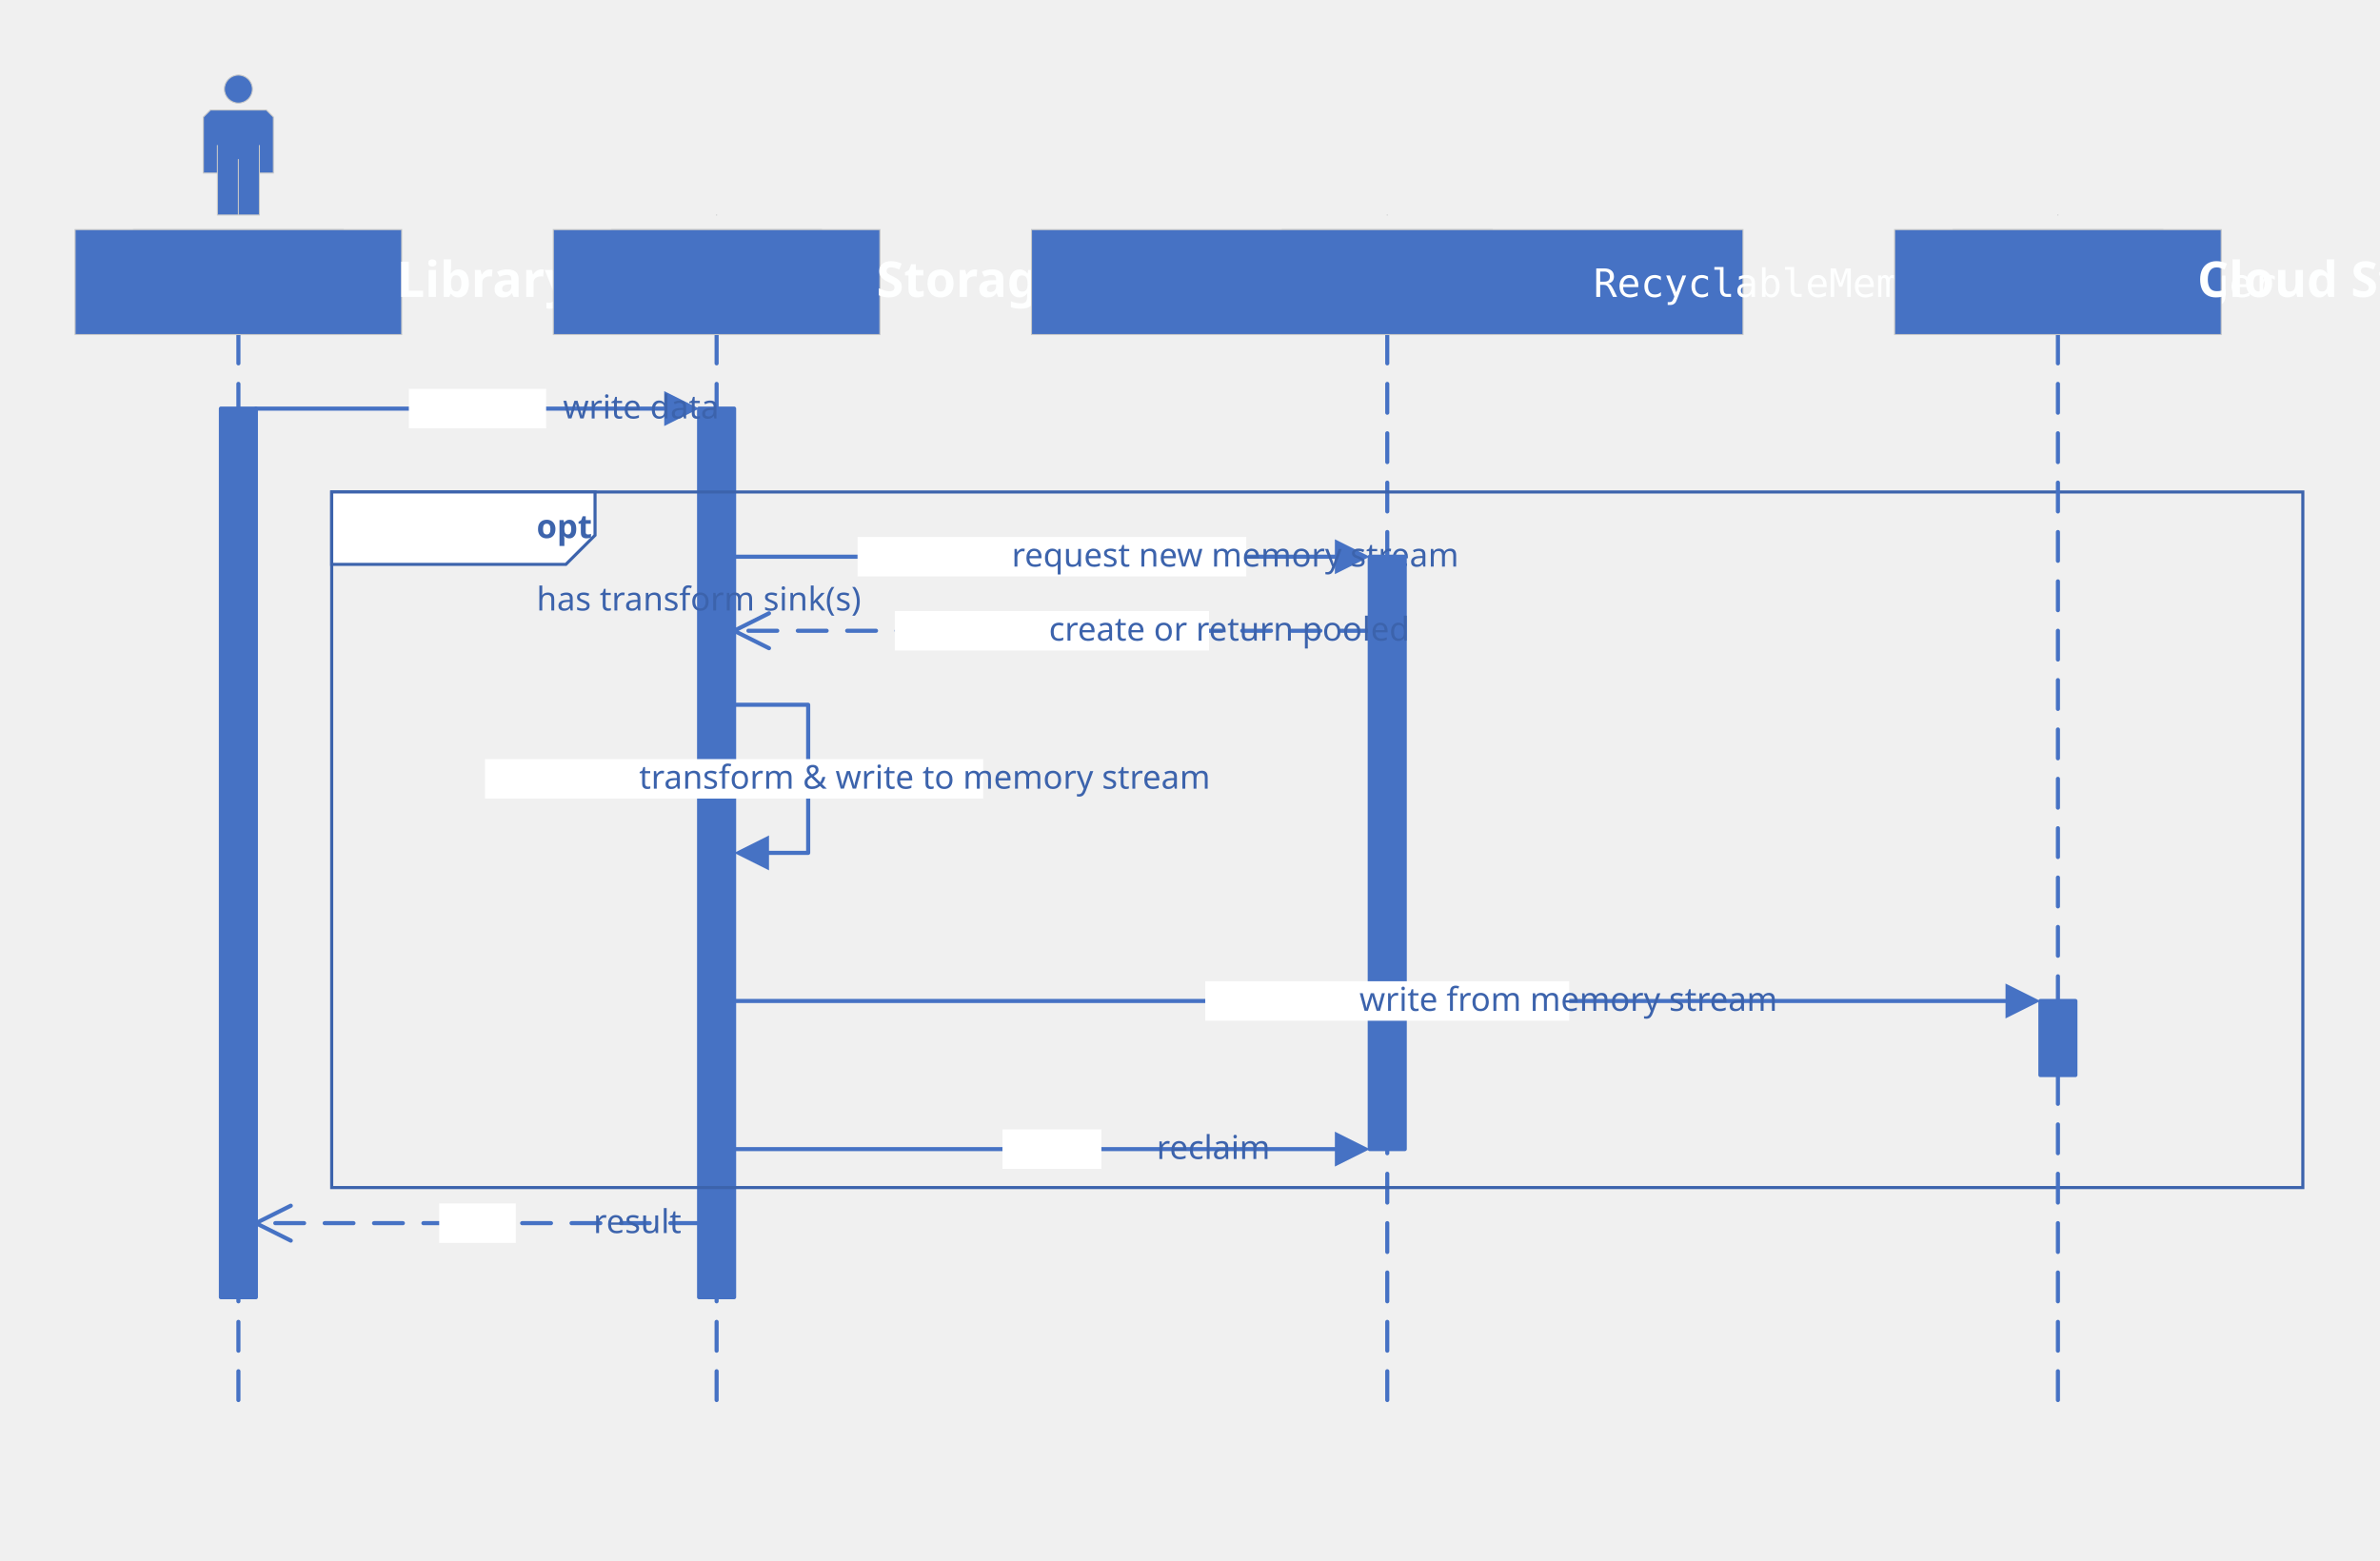
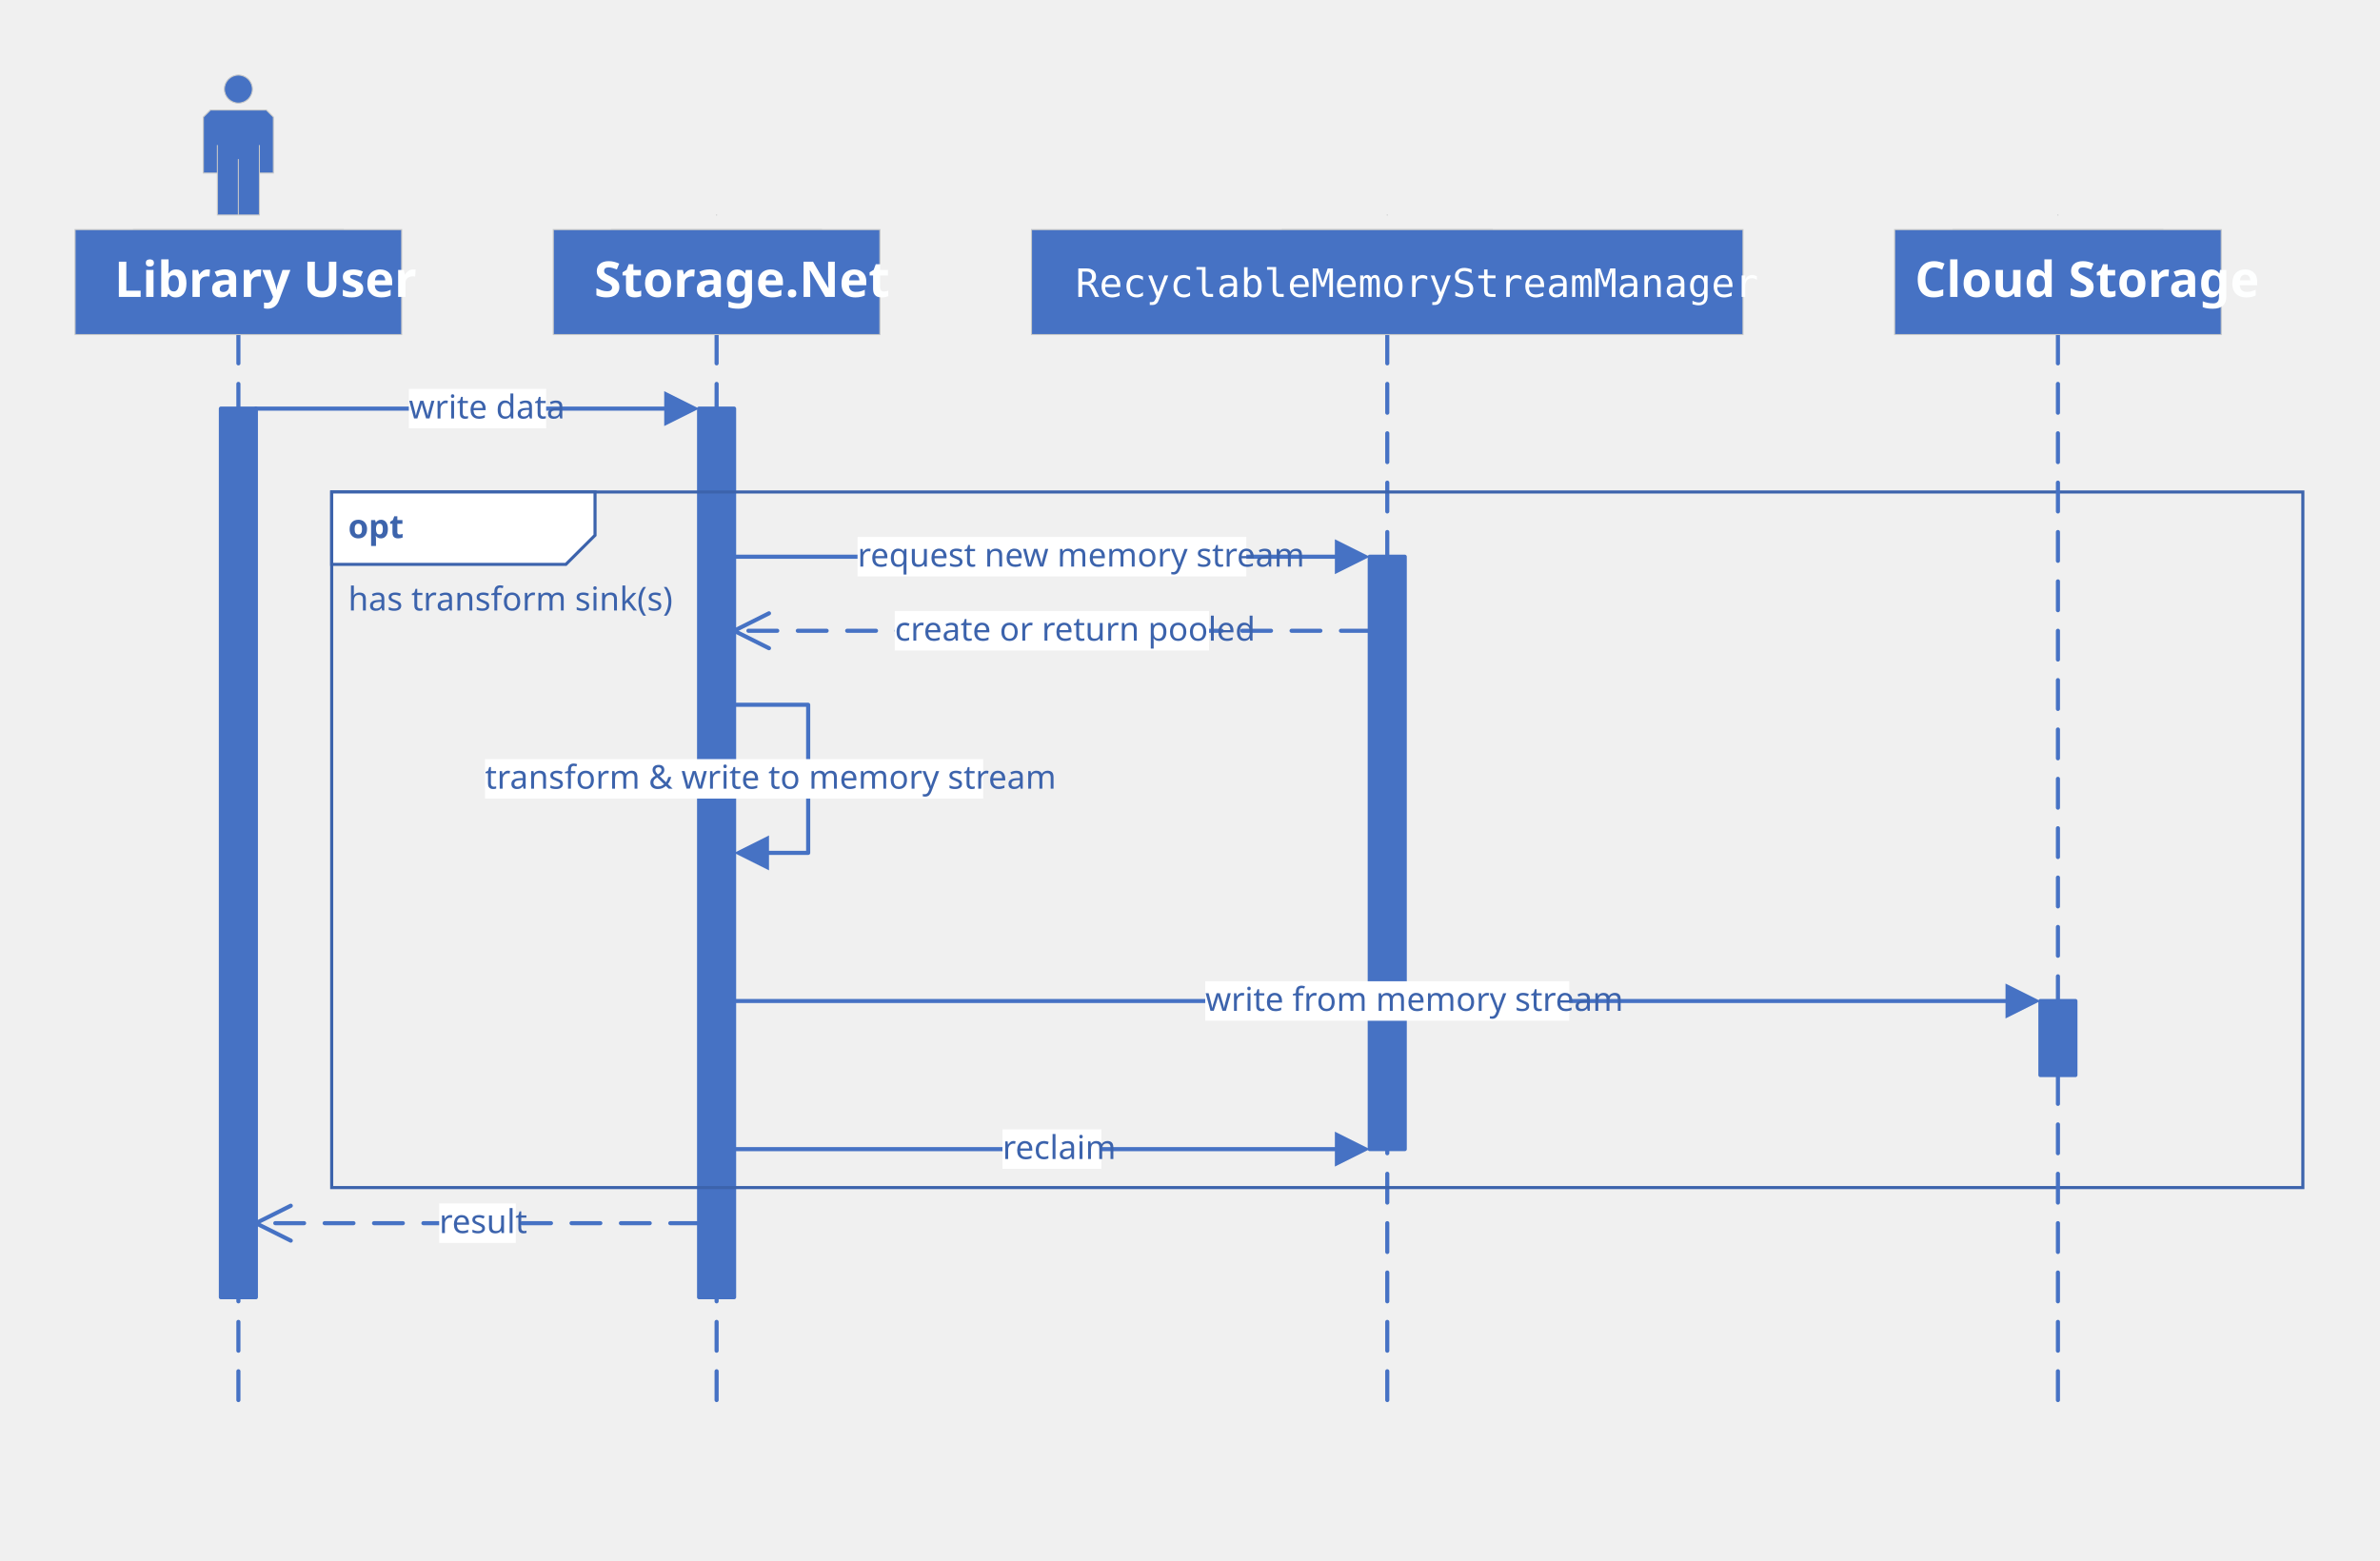
- <svg xmlns="http://www.w3.org/2000/svg" xmlns:ns1="http://schemas.microsoft.com/visio/2003/SVGExtensions/" xmlns:xlink="http://www.w3.org/1999/xlink" width="8.034in" height="5.27in" viewBox="0 0 578.417 379.424" xml:space="preserve" color-interpolation-filters="sRGB" class="st15">
-   <ns1:documentProperties ns1:langID="1033" ns1:metric="true" ns1:viewMarkup="false">
-     <ns1:userDefs>
-       <ns1:ud ns1:nameU="msvNoAutoConnect" ns1:prompt="" ns1:val="VT0(0):26" />
-     </ns1:userDefs>
-   </ns1:documentProperties>
-   <style type="text/css">
- 	
- 		.st1 {fill:#4672c4;stroke:#c7c8c8;stroke-width:0.25}
- 		.st2 {stroke:#4672c4;stroke-dasharray:7,5;stroke-linecap:round;stroke-linejoin:round;stroke-width:1}
- 		.st3 {fill:#feffff;font-family:Calibri;font-size:1em;font-weight:bold}
- 		.st4 {fill:#4672c4;stroke:#4672c4;stroke-linecap:round;stroke-linejoin:round;stroke-width:1}
- 		.st5 {marker-end:url(#mrkr4-36);stroke:#4672c4;stroke-linecap:round;stroke-linejoin:round;stroke-width:1}
- 		.st6 {fill:#4672c4;fill-opacity:1;stroke:#4672c4;stroke-opacity:1;stroke-width:0.236}
- 		.st7 {fill:#ffffff;stroke:none;stroke-linecap:butt;stroke-width:7.2}
- 		.st8 {fill:#3c63ac;font-family:Calibri;font-size:0.667em}
- 		.st9 {fill:#feffff;font-family:Consolas;font-size:0.792em}
- 		.st10 {fill:#4672c4;fill-opacity:0;stroke:#3c63ac;stroke-width:0.75}
- 		.st11 {fill:#ffffff;stroke:#3c63ac;stroke-width:0.75}
- 		.st12 {fill:#3d64ac;font-family:Calibri;font-size:0.667em;font-weight:bold}
- 		.st13 {marker-end:url(#mrkr3-74);stroke:#4672c4;stroke-dasharray:7,5;stroke-linecap:round;stroke-linejoin:round;stroke-width:1}
- 		.st14 {fill:#ffffff;stroke:none;stroke-linecap:butt}
- 		.st15 {fill:none;fill-rule:evenodd;font-size:12px;overflow:visible;stroke-linecap:square;stroke-miterlimit:3}
- 	
- 	</style>
+ <svg xmlns="http://www.w3.org/2000/svg" xmlns:xlink="http://www.w3.org/1999/xlink" width="771.223" height="505.899" class="st15" color-interpolation-filters="sRGB" viewBox="0 0 578.417 379.424" xml:space="preserve">
+   <style type="text/css">.st1{fill:#4672c4;stroke:#c7c8c8;stroke-width:.25}.st2{stroke:#4672c4;stroke-dasharray:7,5;stroke-linecap:round;stroke-linejoin:round;stroke-width:1}.st3{fill:#feffff;font-family:Calibri;font-size:1em;font-weight:700}.st4{fill:#4672c4;stroke-linecap:round;stroke-linejoin:round;stroke-width:1}.st4,.st5,.st6{stroke:#4672c4}.st5{marker-end:url(#mrkr4-36);stroke-linecap:round;stroke-linejoin:round;stroke-width:1}.st6{fill:#4672c4;fill-opacity:1;stroke-opacity:1;stroke-width:.236}.st7{fill:#fff;stroke:none;stroke-linecap:butt;stroke-width:7.2}.st8{fill:#3c63ac;font-family:Calibri;font-size:.667em}.st9{fill:#feffff;font-family:Consolas;font-size:.792em}.st10,.st11{stroke:#3c63ac;stroke-width:.75}.st10{fill:#4672c4;fill-opacity:0}.st11{fill:#fff}.st12{fill:#3d64ac;font-family:Calibri;font-size:.667em;font-weight:700}.st13{marker-end:url(#mrkr3-74);stroke:#4672c4;stroke-dasharray:7,5;stroke-linecap:round;stroke-linejoin:round;stroke-width:1}.st14{fill:#fff;stroke:none;stroke-linecap:butt}.st15{fill:none;fill-rule:evenodd;font-size:12px;overflow:visible;stroke-linecap:square;stroke-miterlimit:3}</style>
  <defs id="Markers">
    <g id="lend4">
-       <path d="M 2 1 L 0 0 L 2 -1 L 2 1 " style="stroke:none" />
+       <path d="M 2 1 L 0 0 L 2 -1 L 2 1" style="stroke:none" />
    </g>
-     <marker id="mrkr4-36" class="st6" ns1:arrowType="4" ns1:arrowSize="3" ns1:setback="8.48" refX="-8.48" orient="auto" markerUnits="strokeWidth" overflow="visible">
-       <use xlink:href="#lend4" transform="scale(-4.24,-4.24) " />
+     <marker id="mrkr4-36" class="st6" markerUnits="strokeWidth" orient="auto" overflow="visible" refX="-8.48">
+       <use transform="scale(-4.24,-4.24)" xlink:href="#lend4" />
    </marker>
    <g id="lend3">
-       <path d="M 2 1 L 0 0 L 2 -1 " style="stroke-linecap:round;stroke-linejoin:round;fill:none" />
+       <path d="M 2 1 L 0 0 L 2 -1" style="stroke-linecap:round;stroke-linejoin:round;fill:none" />
    </g>
-     <marker id="mrkr3-74" class="st6" ns1:arrowType="3" ns1:arrowSize="3" orient="auto" markerUnits="strokeWidth" overflow="visible">
-       <use xlink:href="#lend3" transform="scale(-4.24,-4.24) " />
+     <marker id="mrkr3-74" class="st6" markerUnits="strokeWidth" orient="auto" overflow="visible">
+       <use transform="scale(-4.24,-4.24)" xlink:href="#lend3" />
    </marker>
  </defs>
-   <g ns1:mID="14" ns1:index="4" ns1:groupContext="foregroundPage">
-     <ns1:userDefs>
-       <ns1:ud ns1:nameU="msvThemeOrder" ns1:val="VT0(0):26" />
-     </ns1:userDefs>
-     <ns1:pageProperties ns1:drawingScale="0.0393701" ns1:pageScale="0.0393701" ns1:drawingUnits="24" ns1:shadowOffsetX="8.50394" ns1:shadowOffsetY="-8.50394" />
-     <ns1:layer ns1:name="Connector" ns1:index="0" />
-     <g id="group6-1" transform="translate(18.25,-298.103)" ns1:mID="6" ns1:groupContext="group">
-       <ns1:userDefs>
-         <ns1:ud ns1:nameU="visVersion" ns1:prompt="" ns1:val="VT0(15):26" />
-         <ns1:ud ns1:nameU="ShowActor" ns1:prompt="" ns1:val="VT0(1):5" />
-         <ns1:ud ns1:nameU="ShowDestruction" ns1:prompt="" ns1:val="VT0(0):5" />
-       </ns1:userDefs>
-       <g id="shape7-2" ns1:mID="7" ns1:groupContext="shape" transform="translate(14.1732,0)">
-         <rect x="0" y="353.913" width="51.024" height="25.512" class="st1" />
+   <g>
+     <g id="group6-1" transform="translate(18.25,-298.103)">
+       <g id="shape7-2" transform="translate(14.1732,0)">
+         <rect width="51.024" height="25.512" x="0" y="353.913" class="st1" />
      </g>
-       <g id="shape8-4" ns1:mID="8" ns1:groupContext="shape" transform="translate(31.1811,-29.0551)">
-         <path d="M3.4 379.42 L3.4 362.42 L3.4 369.22 L0 369.22 L0 355.61 L1.7 353.91 L15.31 353.91 L17.01 355.61 L17.01 369.22         L13.61 369.22 L13.61 362.42 L13.61 379.42 L8.5 379.42 L8.5 365.82 L8.5 379.42 L3.4 379.42 ZM11.91 348.81         A3.402 3.402 -180 1 0 5.1 348.81 A3.402 3.402 -180 1 0 11.91 348.81 Z" class="st1" />
+       <g id="shape8-4" transform="translate(31.1811,-29.0551)">
+         <path d="M3.4 379.42 L3.4 362.42 L3.4 369.22 L0 369.22 L0 355.61 L1.7 353.91 L15.31 353.91 L17.01 355.61 L17.01 369.22 L13.61 369.22 L13.61 362.42 L13.61 379.42 L8.5 379.42 L8.5 365.82 L8.5 379.42 L3.4 379.42 ZM11.91 348.81 A3.402 3.402 -180 1 0 5.1 348.81 A3.402 3.402 -180 1 0 11.91 348.81 Z" class="st1" />
      </g>
-       <g id="shape9-6" ns1:mID="9" ns1:groupContext="shape" transform="translate(26.4567,280.103)">
- 				</g>
-       <g id="shape10-8" ns1:mID="10" ns1:groupContext="shape" transform="translate(419.109,379.424) rotate(90)">
+       <g id="shape9-6" transform="translate(26.4567,280.103)" />
+       <g id="shape10-8" transform="translate(419.109,379.424) rotate(90)">
        <path d="M0 379.42 L262.49 379.42" class="st2" />
      </g>
-       <g id="shape6-11" ns1:mID="6" ns1:groupContext="groupContent">
-         <ns1:textBlock ns1:margins="rect(4,4,4,4)" ns1:tabSpace="42.5197" />
-         <ns1:textRect cx="39.685" cy="366.668" width="79.38" height="25.512" />
-         <rect x="0" y="353.913" width="79.37" height="25.512" class="st1" />
-         <text x="9.56" y="370.27" class="st3" ns1:langID="2057">
-           <ns1:paragraph ns1:horizAlign="1" />
-           <ns1:tabList />Library User</text>
+       <g id="shape6-11">
+         <rect width="79.37" height="25.512" x="0" y="353.913" class="st1" />
+         <text x="9.56" y="370.27" class="st3">Library User</text>
      </g>
    </g>
-     <g id="group16-14" transform="translate(134.47,-298.103)" ns1:mID="16" ns1:groupContext="group">
-       <ns1:userDefs>
-         <ns1:ud ns1:nameU="visVersion" ns1:prompt="" ns1:val="VT0(15):26" />
-         <ns1:ud ns1:nameU="ShowActor" ns1:prompt="" ns1:val="VT0(0):5" />
-         <ns1:ud ns1:nameU="ShowDestruction" ns1:prompt="" ns1:val="VT0(0):5" />
-       </ns1:userDefs>
-       <g id="shape17-15" ns1:mID="17" ns1:groupContext="shape" transform="translate(14.1732,0)">
-         <rect x="0" y="353.913" width="51.024" height="25.512" class="st1" />
+     <g id="group16-14" transform="translate(134.47,-298.103)">
+       <g id="shape17-15" transform="translate(14.1732,0)">
+         <rect width="51.024" height="25.512" x="0" y="353.913" class="st1" />
      </g>
-       <g id="shape18-17" ns1:mID="18" ns1:groupContext="shape" transform="translate(31.1811,-29.0551)">
+       <g id="shape18-17" transform="translate(31.1811,-29.0551)">
        <path d="M8.5 379.42 a0 0 0 1 1 0 0 a0 0 0 1 1 0 0 Z" class="st1" />
      </g>
-       <g id="shape19-19" ns1:mID="19" ns1:groupContext="shape" transform="translate(26.4567,280.103)">
- 				</g>
-       <g id="shape20-21" ns1:mID="20" ns1:groupContext="shape" transform="translate(419.109,379.424) rotate(90)">
+       <g id="shape19-19" transform="translate(26.4567,280.103)" />
+       <g id="shape20-21" transform="translate(419.109,379.424) rotate(90)">
        <path d="M0 379.42 L262.49 379.42" class="st2" />
      </g>
-       <g id="shape16-24" ns1:mID="16" ns1:groupContext="groupContent">
-         <ns1:textBlock ns1:margins="rect(4,4,4,4)" ns1:tabSpace="42.5197" />
-         <ns1:textRect cx="39.685" cy="366.668" width="79.38" height="25.512" />
-         <rect x="0" y="353.913" width="79.37" height="25.512" class="st1" />
-         <text x="9.93" y="370.27" class="st3" ns1:langID="2057">
-           <ns1:paragraph ns1:horizAlign="1" />
-           <ns1:tabList />Storage.Net</text>
+       <g id="shape16-24">
+         <rect width="79.37" height="25.512" x="0" y="353.913" class="st1" />
+         <text x="9.93" y="370.27" class="st3">Storage.Net</text>
      </g>
    </g>
-     <g id="shape21-27" ns1:mID="21" ns1:groupContext="shape" transform="translate(-317.237,315.321) rotate(-90)">
-       <ns1:userDefs>
-         <ns1:ud ns1:nameU="visVersion" ns1:prompt="" ns1:val="VT0(15):26" />
-       </ns1:userDefs>
-       <rect x="0" y="370.92" width="216" height="8.504" class="st4" />
+     <g id="shape21-27" transform="translate(-317.237,315.321) rotate(-90)">
+       <rect width="216" height="8.504" x="0" y="370.92" class="st4" />
    </g>
-     <g id="shape22-29" ns1:mID="22" ns1:groupContext="shape" transform="translate(-201.017,315.321) rotate(-90)">
-       <ns1:userDefs>
-         <ns1:ud ns1:nameU="visVersion" ns1:prompt="" ns1:val="VT0(15):26" />
-       </ns1:userDefs>
-       <rect x="0" y="370.92" width="216" height="8.504" class="st4" />
+     <g id="shape22-29" transform="translate(-201.017,315.321) rotate(-90)">
+       <rect width="216" height="8.504" x="0" y="370.92" class="st4" />
    </g>
-     <g id="shape23-31" ns1:mID="23" ns1:groupContext="shape" ns1:layerMember="0" transform="translate(62.187,-273.017)">
-       <ns1:userDefs>
-         <ns1:ud ns1:nameU="IsReturn" ns1:prompt="" ns1:val="VT0(0):5" />
-         <ns1:ud ns1:nameU="IsAsync" ns1:prompt="" ns1:val="VT0(0):26" />
-         <ns1:ud ns1:nameU="IsSelfMessage" ns1:prompt="" ns1:val="VT0(0):5" />
-         <ns1:ud ns1:nameU="visVersion" ns1:prompt="" ns1:val="VT0(15):26" />
-       </ns1:userDefs>
-       <ns1:textBlock ns1:margins="rect(4,4,4,4)" ns1:tabSpace="42.5197" />
-       <ns1:textRect cx="53.858" cy="372.338" width="43.18" height="17.604" />
+     <g id="shape23-31" transform="translate(62.187,-273.017)">
      <path d="M0 372.34 L99.24 372.34" class="st5" />
-       <rect ns1:rectContext="textBkgnd" x="37.179" y="367.538" width="33.359" height="9.6" class="st7" />
-       <text x="37.18" y="374.74" class="st8" ns1:langID="2057">
-         <ns1:paragraph ns1:horizAlign="1" />
-         <ns1:tabList />write data</text>
+       <rect width="33.359" height="9.6" x="37.179" y="367.538" class="st7" />
+       <text x="37.18" y="374.74" class="st8">write data</text>
    </g>
-     <g id="group24-39" transform="translate(250.691,-298.103)" ns1:mID="24" ns1:groupContext="group">
-       <ns1:userDefs>
-         <ns1:ud ns1:nameU="visVersion" ns1:prompt="" ns1:val="VT0(15):26" />
-         <ns1:ud ns1:nameU="ShowActor" ns1:prompt="" ns1:val="VT0(0):5" />
-         <ns1:ud ns1:nameU="ShowDestruction" ns1:prompt="" ns1:val="VT0(0):5" />
-       </ns1:userDefs>
-       <g id="shape25-40" ns1:mID="25" ns1:groupContext="shape" transform="translate(60.9449,0)">
-         <rect x="0" y="353.913" width="51.024" height="25.512" class="st1" />
+     <g id="group24-39" transform="translate(250.691,-298.103)">
+       <g id="shape25-40" transform="translate(60.9449,0)">
+         <rect width="51.024" height="25.512" x="0" y="353.913" class="st1" />
      </g>
-       <g id="shape26-42" ns1:mID="26" ns1:groupContext="shape" transform="translate(77.9528,-29.0551)">
+       <g id="shape26-42" transform="translate(77.9528,-29.0551)">
        <path d="M8.5 379.42 a0 0 0 1 1 0 0 a0 0 0 1 1 0 0 Z" class="st1" />
      </g>
-       <g id="shape27-44" ns1:mID="27" ns1:groupContext="shape" transform="translate(57.6378,280.103)">
- 				</g>
-       <g id="shape28-46" ns1:mID="28" ns1:groupContext="shape" transform="translate(465.881,379.424) rotate(90)">
+       <g id="shape27-44" transform="translate(57.6378,280.103)" />
+       <g id="shape28-46" transform="translate(465.881,379.424) rotate(90)">
        <path d="M0 379.42 L262.49 379.42" class="st2" />
      </g>
-       <g id="shape24-49" ns1:mID="24" ns1:groupContext="groupContent">
-         <ns1:textBlock ns1:margins="rect(4,4,4,4)" ns1:tabSpace="42.5197" />
-         <ns1:textRect cx="86.457" cy="366.668" width="172.92" height="25.512" />
-         <rect x="0" y="353.913" width="172.913" height="25.512" class="st1" />
-         <text x="10.72" y="370.27" class="st9" ns1:langID="1033">
-           <ns1:paragraph ns1:horizAlign="1" />
-           <ns1:tabList />RecyclableMemoryStreamManager</text>
+       <g id="shape24-49">
+         <rect width="172.913" height="25.512" x="0" y="353.913" class="st1" />
+         <text x="10.72" y="370.27" class="st9">RecyclableMemoryStreamManager</text>
      </g>
    </g>
-     <g id="group31-52" transform="translate(80.6122,-90.7516)" ns1:mID="31" ns1:groupContext="group">
-       <ns1:userDefs>
-         <ns1:ud ns1:nameU="visVersion" ns1:prompt="" ns1:val="VT0(15):26" />
-       </ns1:userDefs>
-       <g id="shape31-53" ns1:mID="31" ns1:groupContext="groupContent">
-         <rect x="0" y="210.34" width="479.055" height="169.084" class="st10" />
+     <g id="group31-52" transform="translate(80.6122,-90.7516)">
+       <g id="shape31-53">
+         <rect width="479.055" height="169.084" x="0" y="210.34" class="st10" />
      </g>
-       <g id="shape32-55" ns1:mID="32" ns1:groupContext="shape" transform="translate(0,-151.481)">
-         <ns1:userDefs>
-           <ns1:ud ns1:nameU="FoldSize" ns1:prompt="" ns1:val="VT0(0.098425196850394):24" />
-           <ns1:ud ns1:nameU="BackFillColor" ns1:prompt="" ns1:val="VT5(#96afcf)" />
-           <ns1:ud ns1:nameU="BackLineColor" ns1:prompt="" ns1:val="VT5(#1f477d)" />
-           <ns1:ud ns1:nameU="BackCharColor" ns1:prompt="" ns1:val="VT5(#000000)" />
-           <ns1:ud ns1:nameU="DarkerColor" ns1:prompt="" ns1:val="VT5(#000000)" />
-           <ns1:ud ns1:nameU="BackFillColor" ns1:prompt="" ns1:val="VT5(#4672c4)" />
-           <ns1:ud ns1:nameU="BackLineColor" ns1:prompt="" ns1:val="VT5(#3d64ac)" />
-           <ns1:ud ns1:nameU="BackCharColor" ns1:prompt="" ns1:val="VT5(#3d64ac)" />
-           <ns1:ud ns1:nameU="DarkerColor" ns1:prompt="" ns1:val="VT5(#3d64ac)" />
-         </ns1:userDefs>
-         <ns1:textBlock ns1:margins="rect(4,4,4,4)" ns1:tabSpace="42.5197" />
-         <ns1:textRect cx="32" cy="370.623" width="64" height="17.604" />
+       <g id="shape32-55" transform="translate(0,-151.481)">
        <path d="M0 379.42 L56.91 379.42 L64 372.34 L64 361.82 L0 361.82 L0 379.42 Z" class="st11" />
-         <text x="4" y="373.02" class="st12" ns1:langID="1033">
-           <ns1:paragraph />
-           <ns1:tabList />opt</text>
+         <text x="4" y="373.02" class="st12">opt</text>
      </g>
-       <g id="shape33-58" ns1:mID="33" ns1:groupContext="shape" transform="translate(0,-133.877)">
-         <ns1:userDefs>
-           <ns1:ud ns1:nameU="msvQuickStyleVariationRestore" ns1:prompt="" ns1:val="VT0(2):26" />
-         </ns1:userDefs>
-         <ns1:textBlock ns1:margins="rect(4,4,4,4)" ns1:tabSpace="42.5197" />
-         <ns1:textRect cx="38.926" cy="370.623" width="77.86" height="17.604" />
-         <text x="4" y="373.02" class="st8" ns1:langID="2057">
-           <ns1:paragraph />
-           <ns1:tabList />has transform sink(s)</text>
+       <g id="shape33-58" transform="translate(0,-133.877)">
+         <text x="4" y="373.02" class="st8">has transform sink(s)</text>
      </g>
    </g>
-     <g id="shape34-60" ns1:mID="34" ns1:groupContext="shape" ns1:layerMember="0" transform="translate(178.407,-237.017)">
-       <ns1:userDefs>
-         <ns1:ud ns1:nameU="IsReturn" ns1:prompt="" ns1:val="VT0(0):5" />
-         <ns1:ud ns1:nameU="IsAsync" ns1:prompt="" ns1:val="VT0(0):26" />
-         <ns1:ud ns1:nameU="IsSelfMessage" ns1:prompt="" ns1:val="VT0(0):5" />
-         <ns1:ud ns1:nameU="visVersion" ns1:prompt="" ns1:val="VT0(15):26" />
-       </ns1:userDefs>
-       <ns1:textBlock ns1:margins="rect(4,4,4,4)" ns1:tabSpace="42.5197" />
-       <ns1:textRect cx="77.244" cy="372.338" width="104.3" height="17.604" />
+     <g id="shape34-60" transform="translate(178.407,-237.017)">
      <path d="M0 372.34 L146.01 372.34" class="st5" />
-       <rect ns1:rectContext="textBkgnd" x="30.003" y="367.538" width="94.483" height="9.6" class="st7" />
-       <text x="30" y="374.74" class="st8" ns1:langID="2057">
-         <ns1:paragraph ns1:horizAlign="1" />
-         <ns1:tabList />request new memory stream</text>
+       <rect width="94.483" height="9.6" x="30.003" y="367.538" class="st7" />
+       <text x="30" y="374.74" class="st8">request new memory stream</text>
    </g>
-     <g id="shape35-67" ns1:mID="35" ns1:groupContext="shape" transform="translate(-38.0247,279.321) rotate(-90)">
-       <ns1:userDefs>
-         <ns1:ud ns1:nameU="visVersion" ns1:prompt="" ns1:val="VT0(15):26" />
-       </ns1:userDefs>
-       <rect x="0" y="370.92" width="144" height="8.504" class="st4" />
+     <g id="shape35-67" transform="translate(-38.0247,279.321) rotate(-90)">
+       <rect width="144" height="8.504" x="0" y="370.92" class="st4" />
    </g>
-     <g id="shape36-69" ns1:mID="36" ns1:groupContext="shape" ns1:layerMember="0" transform="translate(332.896,-219.017)">
-       <ns1:userDefs>
-         <ns1:ud ns1:nameU="IsReturn" ns1:prompt="" ns1:val="VT0(1):5" />
-         <ns1:ud ns1:nameU="IsAsync" ns1:prompt="" ns1:val="VT0(0):26" />
-         <ns1:ud ns1:nameU="IsSelfMessage" ns1:prompt="" ns1:val="VT0(0):5" />
-         <ns1:ud ns1:nameU="visVersion" ns1:prompt="" ns1:val="VT0(15):26" />
-       </ns1:userDefs>
-       <ns1:textBlock ns1:margins="rect(4,4,4,4)" ns1:tabSpace="42.5197" />
-       <ns1:textRect cx="-77.244" cy="372.338" width="86.2" height="17.604" />
+     <g id="shape36-69" transform="translate(332.896,-219.017)">
      <path d="M0 372.34 L-154.49 372.34" class="st13" />
-       <rect ns1:rectContext="textBkgnd" x="-115.435" y="367.538" width="76.382" height="9.6" class="st14" />
-       <text x="-115.44" y="374.74" class="st8" ns1:langID="2057">
-         <ns1:paragraph ns1:horizAlign="1" />
-         <ns1:tabList />create or return pooled</text>
+       <rect width="76.382" height="9.6" x="-115.435" y="367.538" class="st14" />
+       <text x="-115.44" y="374.74" class="st8">create or return pooled</text>
    </g>
-     <g id="shape37-77" ns1:mID="37" ns1:groupContext="shape" ns1:layerMember="0" transform="translate(171.321,-208.103)">
-       <ns1:userDefs>
-         <ns1:ud ns1:nameU="IsReturn" ns1:prompt="" ns1:val="VT0(0):5" />
-         <ns1:ud ns1:nameU="IsAsync" ns1:prompt="" ns1:val="VT0(0):26" />
-         <ns1:ud ns1:nameU="IsSelfMessage" ns1:prompt="" ns1:val="VT0(1):5" />
-         <ns1:ud ns1:nameU="visVersion" ns1:prompt="" ns1:val="VT0(15):26" />
-       </ns1:userDefs>
-       <ns1:textBlock ns1:margins="rect(4,4,4,4)" ns1:tabSpace="42.5197" />
-       <ns1:textRect cx="7.087" cy="397.424" width="130.88" height="17.604" />
+     <g id="shape37-77" transform="translate(171.321,-208.103)">
      <path d="M7.09 379.42 L25.09 379.42 L25.09 415.42 L15.57 415.42" class="st5" />
-       <rect ns1:rectContext="textBkgnd" x="-53.446" y="392.625" width="121.065" height="9.6" class="st7" />
-       <text x="-53.45" y="399.82" class="st8" ns1:langID="2057">
-         <ns1:paragraph ns1:horizAlign="1" />
-         <ns1:tabList />transform &amp; write to memory stream</text>
+       <rect width="121.065" height="9.6" x="-53.446" y="392.625" class="st7" />
+       <text x="-53.45" y="399.82" class="st8">transform &amp; write to memory stream</text>
    </g>
-     <g id="group38-84" transform="translate(460.455,-298.103)" ns1:mID="38" ns1:groupContext="group">
-       <ns1:userDefs>
-         <ns1:ud ns1:nameU="visVersion" ns1:prompt="" ns1:val="VT0(15):26" />
-         <ns1:ud ns1:nameU="ShowActor" ns1:prompt="" ns1:val="VT0(0):5" />
-         <ns1:ud ns1:nameU="ShowDestruction" ns1:prompt="" ns1:val="VT0(0):5" />
-       </ns1:userDefs>
-       <g id="shape39-85" ns1:mID="39" ns1:groupContext="shape" transform="translate(14.1732,0)">
-         <rect x="0" y="353.913" width="51.024" height="25.512" class="st1" />
+     <g id="group38-84" transform="translate(460.455,-298.103)">
+       <g id="shape39-85" transform="translate(14.1732,0)">
+         <rect width="51.024" height="25.512" x="0" y="353.913" class="st1" />
      </g>
-       <g id="shape40-87" ns1:mID="40" ns1:groupContext="shape" transform="translate(31.1811,-29.0551)">
+       <g id="shape40-87" transform="translate(31.1811,-29.0551)">
        <path d="M8.5 379.42 a0 0 0 1 1 0 0 a0 0 0 1 1 0 0 Z" class="st1" />
      </g>
-       <g id="shape41-89" ns1:mID="41" ns1:groupContext="shape" transform="translate(26.4567,280.103)">
- 				</g>
-       <g id="shape42-91" ns1:mID="42" ns1:groupContext="shape" transform="translate(419.109,379.424) rotate(90)">
+       <g id="shape41-89" transform="translate(26.4567,280.103)" />
+       <g id="shape42-91" transform="translate(419.109,379.424) rotate(90)">
        <path d="M0 379.42 L262.49 379.42" class="st2" />
      </g>
-       <g id="shape38-94" ns1:mID="38" ns1:groupContext="groupContent">
-         <ns1:textBlock ns1:margins="rect(4,4,4,4)" ns1:tabSpace="42.5197" />
-         <ns1:textRect cx="39.685" cy="366.668" width="79.38" height="25.512" />
-         <rect x="0" y="353.913" width="79.37" height="25.512" class="st1" />
-         <text x="4.91" y="370.27" class="st3" ns1:langID="2057">
-           <ns1:paragraph ns1:horizAlign="1" />
-           <ns1:tabList />Cloud Storage</text>
+       <g id="shape38-94">
+         <rect width="79.37" height="25.512" x="0" y="353.913" class="st1" />
+         <text x="4.91" y="370.27" class="st3">Cloud Storage</text>
      </g>
    </g>
-     <g id="shape43-97" ns1:mID="43" ns1:groupContext="shape" transform="translate(124.967,261.321) rotate(-90)">
-       <ns1:userDefs>
-         <ns1:ud ns1:nameU="visVersion" ns1:prompt="" ns1:val="VT0(15):26" />
-       </ns1:userDefs>
-       <rect x="0" y="370.92" width="18" height="8.504" class="st4" />
+     <g id="shape43-97" transform="translate(124.967,261.321) rotate(-90)">
+       <rect width="18" height="8.504" x="0" y="370.92" class="st4" />
    </g>
-     <g id="shape44-99" ns1:mID="44" ns1:groupContext="shape" ns1:layerMember="0" transform="translate(178.407,-143.19)">
-       <ns1:userDefs>
-         <ns1:ud ns1:nameU="IsReturn" ns1:prompt="" ns1:val="VT0(0):5" />
-         <ns1:ud ns1:nameU="IsAsync" ns1:prompt="" ns1:val="VT0(0):26" />
-         <ns1:ud ns1:nameU="IsSelfMessage" ns1:prompt="" ns1:val="VT0(0):5" />
-         <ns1:ud ns1:nameU="visVersion" ns1:prompt="" ns1:val="VT0(15):26" />
-       </ns1:userDefs>
-       <ns1:textBlock ns1:margins="rect(4,4,4,4)" ns1:tabSpace="42.5197" />
-       <ns1:textRect cx="158.74" cy="386.511" width="98.28" height="17.604" />
+     <g id="shape44-99" transform="translate(178.407,-143.19)">
      <path d="M0 386.51 L309 386.51" class="st5" />
-       <rect ns1:rectContext="textBkgnd" x="114.51" y="381.711" width="88.46" height="9.6" class="st7" />
-       <text x="114.51" y="388.91" class="st8" ns1:langID="2057">
-         <ns1:paragraph ns1:horizAlign="1" />
-         <ns1:tabList />write from memory stream</text>
+       <rect width="88.46" height="9.6" x="114.51" y="381.711" class="st7" />
+       <text x="114.51" y="388.91" class="st8">write from memory stream</text>
    </g>
-     <g id="shape45-106" ns1:mID="45" ns1:groupContext="shape" ns1:layerMember="0" transform="translate(178.407,-93.0169)">
-       <ns1:userDefs>
-         <ns1:ud ns1:nameU="IsReturn" ns1:prompt="" ns1:val="VT0(0):5" />
-         <ns1:ud ns1:nameU="IsAsync" ns1:prompt="" ns1:val="VT0(0):26" />
-         <ns1:ud ns1:nameU="IsSelfMessage" ns1:prompt="" ns1:val="VT0(0):5" />
-         <ns1:ud ns1:nameU="visVersion" ns1:prompt="" ns1:val="VT0(15):26" />
-       </ns1:userDefs>
-       <ns1:textBlock ns1:margins="rect(4,4,4,4)" ns1:tabSpace="42.5197" />
-       <ns1:textRect cx="77.244" cy="372.338" width="40" height="17.604" />
+     <g id="shape45-106" transform="translate(178.407,-93.0169)">
      <path d="M0 372.34 L146.01 372.34" class="st5" />
-       <rect ns1:rectContext="textBkgnd" x="65.221" y="367.538" width="24.046" height="9.6" class="st14" />
-       <text x="65.22" y="374.74" class="st8" ns1:langID="2057">
-         <ns1:paragraph ns1:horizAlign="1" />
-         <ns1:tabList />reclaim</text>
+       <rect width="24.046" height="9.6" x="65.221" y="367.538" class="st14" />
+       <text x="65.22" y="374.74" class="st8">reclaim</text>
    </g>
-     <g id="shape46-113" ns1:mID="46" ns1:groupContext="shape" ns1:layerMember="0" transform="translate(169.904,-75.0169)">
-       <ns1:userDefs>
-         <ns1:ud ns1:nameU="IsReturn" ns1:prompt="" ns1:val="VT0(1):5" />
-         <ns1:ud ns1:nameU="IsAsync" ns1:prompt="" ns1:val="VT0(0):26" />
-         <ns1:ud ns1:nameU="IsSelfMessage" ns1:prompt="" ns1:val="VT0(0):5" />
-         <ns1:ud ns1:nameU="visVersion" ns1:prompt="" ns1:val="VT0(15):26" />
-       </ns1:userDefs>
-       <ns1:textBlock ns1:margins="rect(4,4,4,4)" ns1:tabSpace="42.5197" />
-       <ns1:textRect cx="-53.858" cy="372.338" width="40" height="17.604" />
+     <g id="shape46-113" transform="translate(169.904,-75.0169)">
      <path d="M0 372.34 L-107.72 372.34" class="st13" />
-       <rect ns1:rectContext="textBkgnd" x="-63.167" y="367.538" width="18.617" height="9.6" class="st7" />
-       <text x="-63.17" y="374.74" class="st8" ns1:langID="2057">
-         <ns1:paragraph ns1:horizAlign="1" />
-         <ns1:tabList />result</text>
+       <rect width="18.617" height="9.6" x="-63.167" y="367.538" class="st7" />
+       <text x="-63.17" y="374.74" class="st8">result</text>
    </g>
  </g>
</svg>
